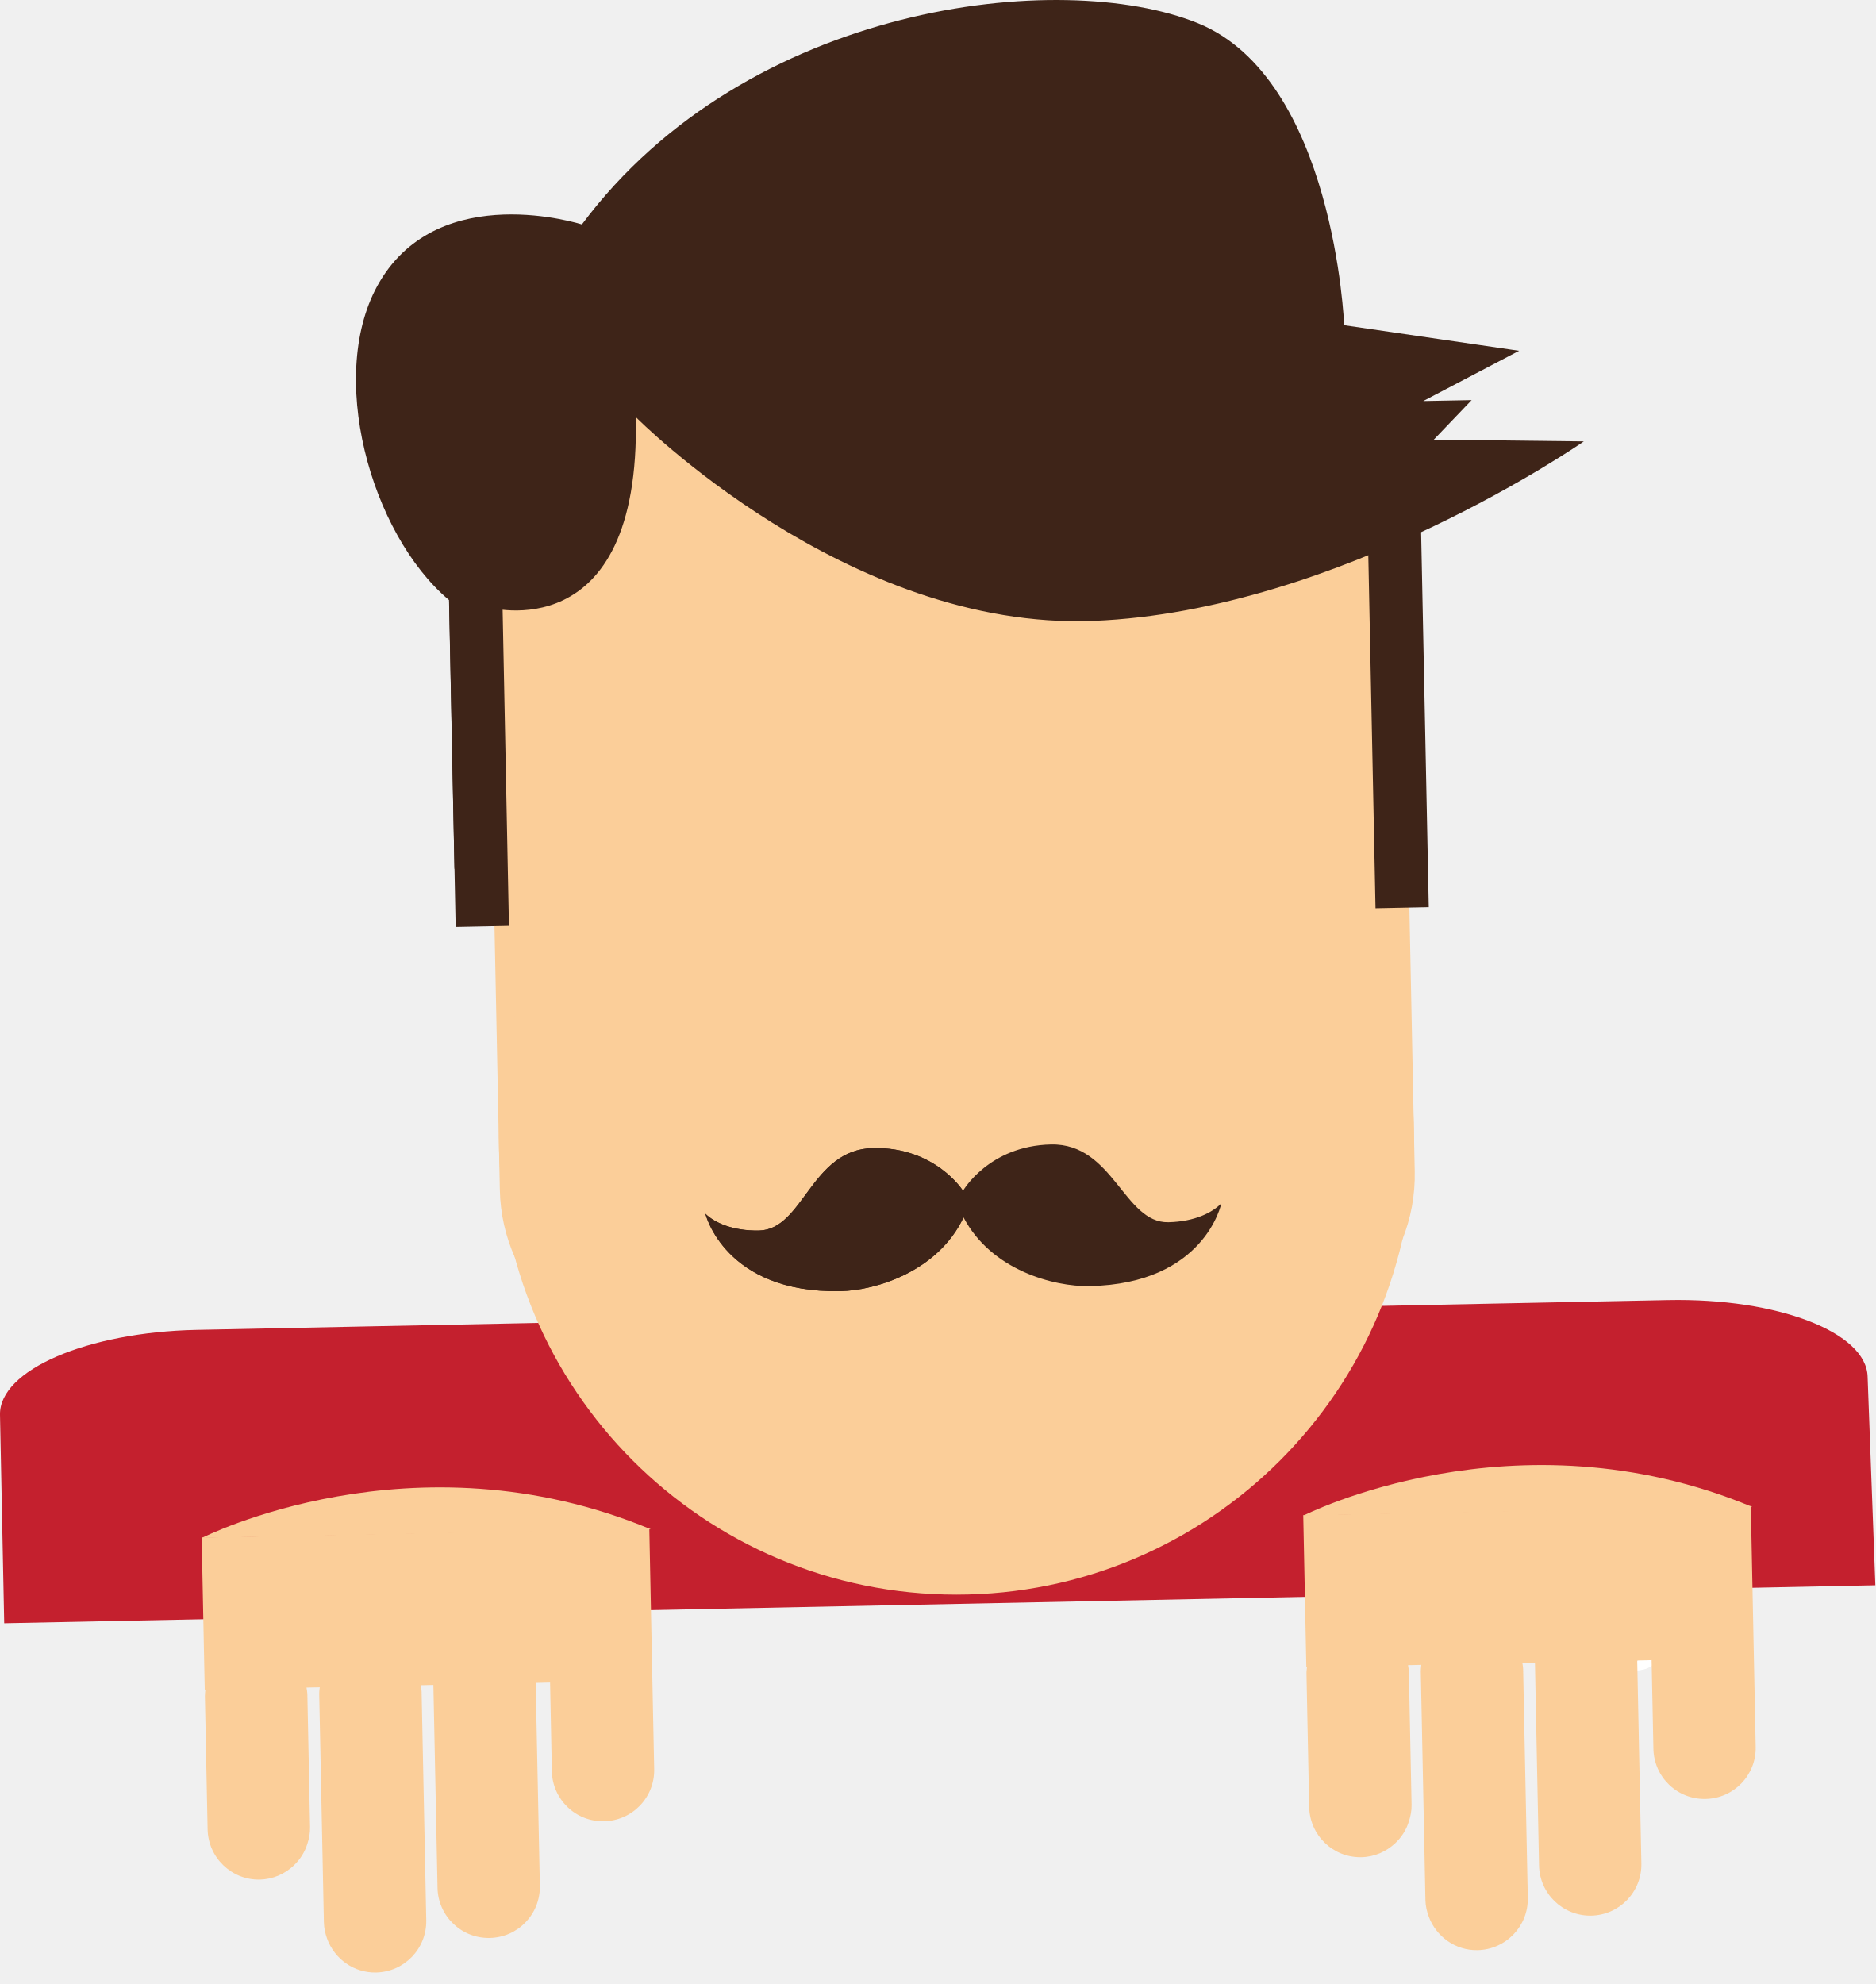
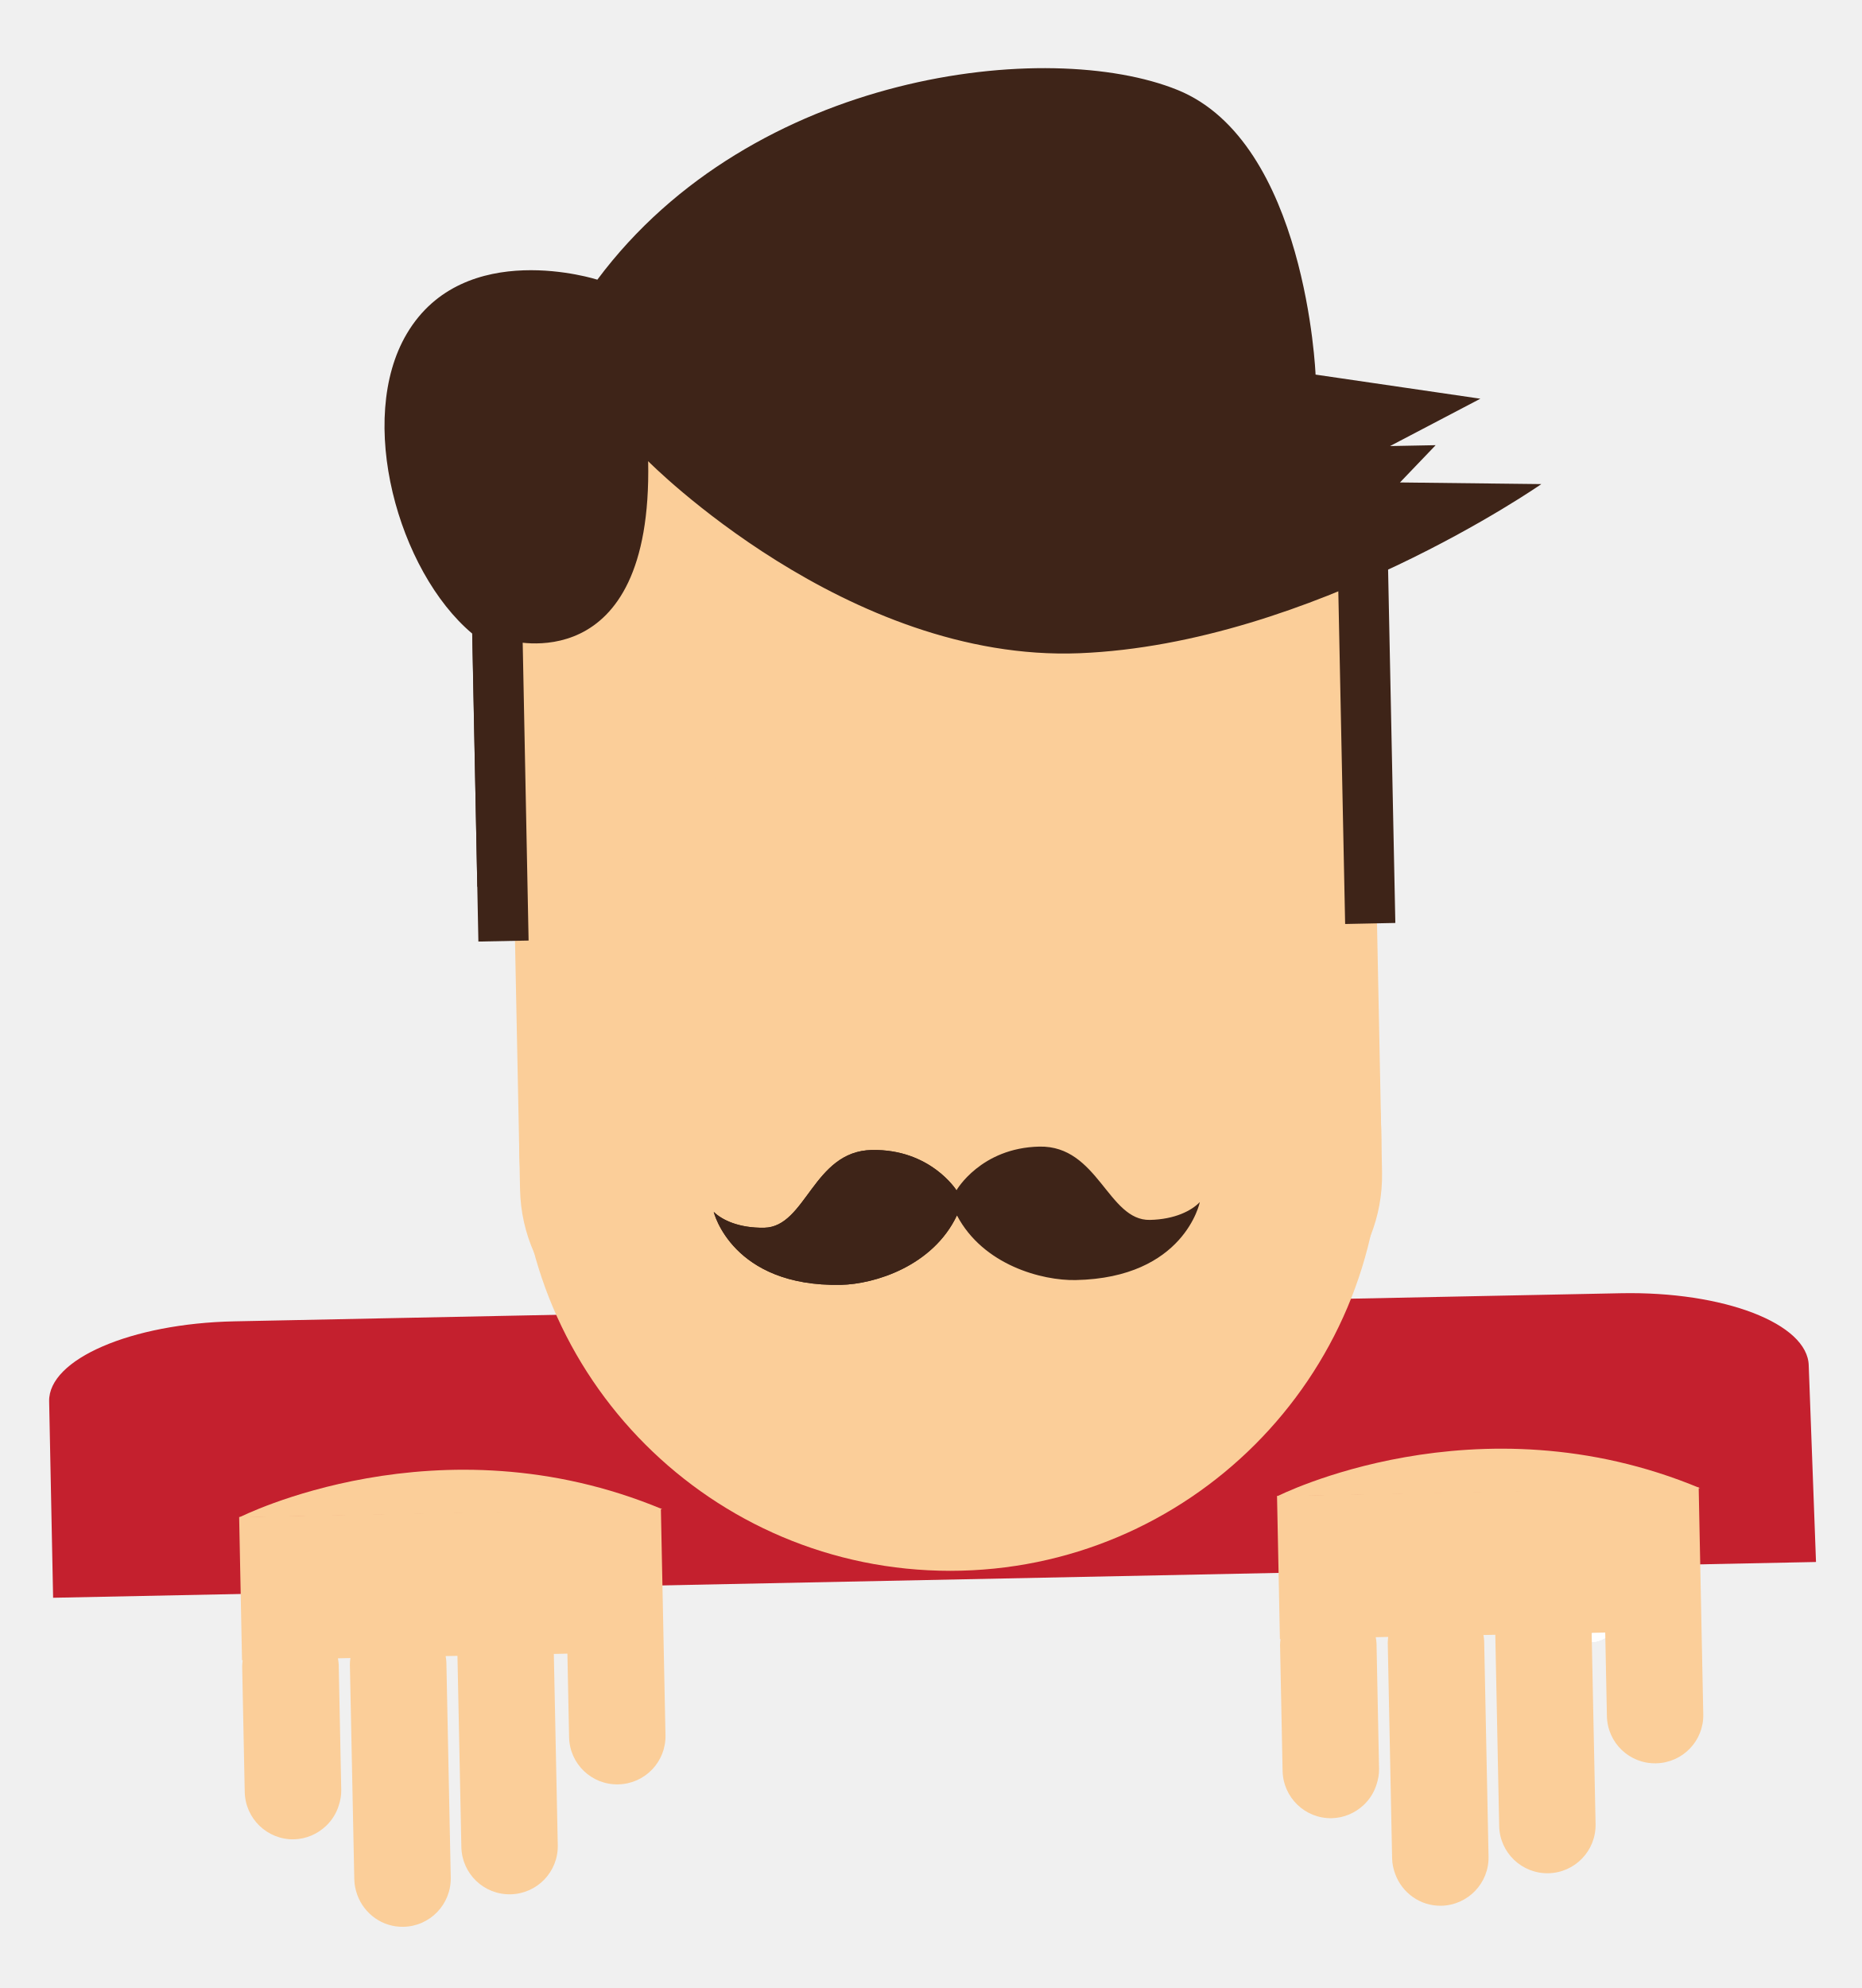
- <svg xmlns="http://www.w3.org/2000/svg" xmlns:xlink="http://www.w3.org/1999/xlink" version="1.1" id="Layer_1" x="0px" y="0px" width="84.195px" height="89.069px" viewBox="0 0 84.195 89.069" enable-background="new 0 0 84.195 89.069" xml:space="preserve">
+ <svg xmlns="http://www.w3.org/2000/svg" xmlns:xlink="http://www.w3.org/1999/xlink" version="1.1" id="Layer_1" x="0px" y="0px" width="138px" height="147.333px" viewBox="14.133 30.489 138 147.333" enable-background="new 14.133 30.489 138 147.333" xml:space="preserve">
  <g>
-     <path fill="#C4202E" d="M16.5,59.547l-7.679,0.156C3.907,59.805-0.04,61.51,0,63.514l0.189,9.359l84.005-1.705l-0.347-9.354   c-0.039-2.006-4.052-3.549-8.966-3.449l-7.527,0.152" />
+     <path fill="#C4202E" d="M43.442,128.172l-11.944,0.243c-7.645,0.157-13.786,2.81-13.722,5.927l0.294,14.559l130.675-2.651   l-0.539-14.552c-0.062-3.12-6.305-5.521-13.948-5.366l-11.708,0.237" />
    <g>
      <g>
        <g>
          <g id="Layer_2_16_">
-             <path fill="#FFFFFF" d="M19.12,75.542c0.386-0.007,1.053-0.212,1.333-0.799c0.301,0.574,0.978,0.753,1.363,0.744       c1.254-0.025,1.426-0.896,1.426-0.896c-0.092,0.099-0.282,0.198-0.572,0.204c-0.48,0.01-0.594-0.855-1.271-0.844       c-0.674,0.018-0.952,0.504-0.952,0.504s-0.3-0.477-0.972-0.463c-0.677,0.012-0.756,0.885-1.24,0.893       c-0.284,0.006-0.48-0.088-0.58-0.182C17.654,74.704,17.866,75.567,19.12,75.542z" />
+             <path fill="#FFFFFF" d="M47.518,153.053c0.6-0.01,1.637-0.329,2.073-1.243c0.468,0.893,1.522,1.172,2.121,1.156       c1.951-0.038,2.217-1.393,2.217-1.393c-0.143,0.152-0.439,0.308-0.89,0.317c-0.746,0.016-0.924-1.331-1.977-1.312       c-1.048,0.027-1.48,0.784-1.48,0.784s-0.467-0.743-1.512-0.722c-1.054,0.02-1.175,1.377-1.928,1.391       c-0.442,0.008-0.747-0.138-0.902-0.283C45.238,151.749,45.567,153.091,47.518,153.053z" />
          </g>
        </g>
      </g>
-       <circle fill="#FFFFFF" cx="18.472" cy="71.735" r="1.748" />
-       <path fill="#FFFFFF" d="M24.094,71.637c0.02,0.966-0.747,1.764-1.713,1.783c-0.967,0.02-1.765-0.748-1.784-1.711    c-0.021-0.971,0.748-1.768,1.714-1.787C23.276,69.905,24.074,70.668,24.094,71.637z" />
+       <circle fill="#FFFFFF" cx="46.51" cy="147.13" r="2.719" />
+       <path fill="#FFFFFF" d="M55.256,146.978c0.031,1.503-1.162,2.743-2.666,2.774c-1.504,0.03-2.745-1.165-2.773-2.662    c-0.034-1.511,1.164-2.752,2.666-2.78C53.983,144.283,55.224,145.471,55.256,146.978z" />
      <g id="Layer_2_7_">
-         <path fill="#FFFFFF" d="M20.446,74.456c0,0-0.3-0.477-0.972-0.463c-0.677,0.012-0.756,0.885-1.24,0.893     c-0.284,0.006-0.48-0.088-0.58-0.182c0,0,0.212,0.863,1.466,0.838c0.386-0.007,1.053-0.212,1.333-0.799" />
+         <path fill="#FFFFFF" d="M49.58,151.364c0,0-0.466-0.743-1.512-0.719c-1.054,0.018-1.176,1.375-1.928,1.387     c-0.442,0.01-0.748-0.136-0.903-0.282c0,0,0.33,1.342,2.28,1.304c0.601-0.01,1.638-0.329,2.074-1.243" />
      </g>
    </g>
-     <polygon points="42.802,63.098 33.286,57.62 30.477,63.348 38.793,67.94  " />
-     <polygon points="42.802,63.098 51.935,57.241 54.973,62.851 46.85,67.777  " />
+     <polygon points="84.358,133.695 69.554,125.174 65.185,134.084 78.119,141.227  " />
+     <polygon points="84.358,133.695 98.564,124.583 103.29,133.311 90.654,140.973  " />
    <g>
      <g>
        <g>
          <g id="Layer_2_15_">
-             <path fill="#FFFFFF" d="M74.604,74.424c0.268-0.275,0.594-0.896,0.38-1.504c0.613,0.189,1.221-0.164,1.488-0.441       c0.867-0.906,0.372-1.645,0.372-1.645c0.007,0.137-0.058,0.344-0.256,0.553c-0.335,0.348-1.031-0.184-1.495,0.301       c-0.468,0.489-0.319,1.03-0.319,1.03s-0.548-0.124-1.017,0.361c-0.467,0.485,0.094,1.156-0.24,1.506       c-0.201,0.21-0.404,0.28-0.54,0.284C72.977,74.87,73.738,75.331,74.604,74.424z" />
+             <path fill="#FFFFFF" d="M133.826,151.313c0.416-0.428,0.925-1.395,0.592-2.338c0.954,0.292,1.898-0.256,2.315-0.687       c1.347-1.41,0.578-2.559,0.578-2.559c0.012,0.212-0.091,0.534-0.399,0.859c-0.521,0.541-1.604-0.286-2.326,0.468       c-0.729,0.762-0.495,1.603-0.495,1.603s-0.853-0.192-1.583,0.562c-0.727,0.754,0.148,1.797-0.372,2.342       c-0.313,0.327-0.629,0.436-0.841,0.442C131.296,152.008,132.48,152.725,133.826,151.313z" />
          </g>
        </g>
      </g>
-       <path fill="#FFFFFF" d="M72.664,70.927c0.695,0.671,0.718,1.778,0.05,2.475s-1.775,0.718-2.472,0.05    c-0.694-0.67-0.718-1.774-0.052-2.474C70.861,70.284,71.967,70.258,72.664,70.927z" />
-       <path fill="#FFFFFF" d="M75.359,68.147c0.695,0.668,0.718,1.775,0.05,2.472c-0.667,0.694-1.774,0.718-2.473,0.048    c-0.694-0.665-0.718-1.771-0.05-2.469C73.555,67.499,74.664,67.478,75.359,68.147z" />
+       <path fill="#FFFFFF" d="M130.809,145.873c1.081,1.043,1.116,2.767,0.077,3.85c-1.039,1.084-2.761,1.118-3.845,0.08    c-1.08-1.044-1.117-2.761-0.081-3.851C128.004,144.872,129.724,144.833,130.809,145.873z" />
+       <path fill="#FFFFFF" d="M135.002,141.549c1.081,1.038,1.115,2.761,0.077,3.847c-1.038,1.077-2.759,1.116-3.847,0.073    c-1.08-1.034-1.117-2.755-0.077-3.842C132.196,140.541,133.92,140.508,135.002,141.549z" />
      <g id="Layer_2_5_">
-         <path fill="#FFFFFF" d="M74.773,72.721c0,0-0.547-0.127-1.016,0.358c-0.467,0.485,0.094,1.156-0.24,1.506     c-0.201,0.21-0.404,0.28-0.54,0.284c0,0,0.761,0.461,1.627-0.445c0.268-0.275,0.594-0.896,0.376-1.504" />
+         <path fill="#FFFFFF" d="M134.09,148.664c0,0-0.851-0.197-1.582,0.558c-0.726,0.754,0.148,1.797-0.371,2.342     c-0.314,0.327-0.629,0.436-0.842,0.442c0,0,1.185,0.718,2.531-0.693c0.416-0.428,0.925-1.395,0.586-2.338" />
      </g>
    </g>
-     <g>
-       <defs>
-         <rect id="SVGID_1_" x="52.031" y="68.092" transform="matrix(0.9998 -0.0204 0.0204 0.9998 -1.5778 1.3106)" width="23.01" height="20.012" />
-       </defs>
-       <clipPath id="SVGID_2_">
-         <use xlink:href="#SVGID_1_" overflow="visible" />
-       </clipPath>
-     </g>
-     <path fill="#FBCE99" d="M63.515,52.585c0.089,4.321-3.347,7.895-7.665,7.982l-25.428,0.517c-4.319,0.086-7.896-3.346-7.982-7.666   l-0.587-28.906c-0.088-4.32,3.346-7.893,7.666-7.981l25.427-0.513c4.32-0.088,7.895,3.341,7.982,7.661L63.515,52.585z" />
-     <path fill="#3E2418" d="M28.545,18.724c0,0,9.471,9.592,20.552,9.149c11.079-0.444,22.009-8.057,22.009-8.057l-6.736-0.078   l1.7-1.776l-2.173,0.042l4.304-2.256L60.347,14.6c0,0-0.441-11.076-6.577-13.562c-6.139-2.485-20.239-0.895-27.646,9.039   c0,0-6.347-2.044-9.079,2.574c-2.421,4.086-0.423,11.315,3.114,14.287l0.245,12.064l1.741-0.036l-0.237-11.708   C21.909,27.258,28.759,29.235,28.545,18.724z" />
-     <rect x="20.3" y="25.964" transform="matrix(0.9998 -0.02 0.02 0.9998 -0.6711 0.4366)" fill="#3E2418" width="2.393" height="15.624" />
-     <rect x="61.575" y="23.251" transform="matrix(0.9998 -0.0204 0.0204 0.9998 -0.6401 1.288)" fill="#3E2418" width="2.392" height="17.5" />
+     <path fill="#FBCE99" d="M116.577,117.341c0.139,6.721-5.207,12.28-11.923,12.417l-39.557,0.804   c-6.717,0.135-12.281-5.206-12.416-11.925L51.77,73.673c-0.137-6.721,5.205-12.278,11.925-12.416l39.553-0.798   c6.721-0.137,12.28,5.198,12.417,11.917L116.577,117.341z" />
+     <path fill="#3E2418" d="M62.178,64.668c0,0,14.734,14.92,31.971,14.232c17.232-0.691,34.237-12.534,34.237-12.534l-10.479-0.122   l2.645-2.762l-3.381,0.065l6.695-3.509l-12.216-1.787c0,0-0.688-17.229-10.232-21.096c-9.551-3.867-31.482-1.393-43.006,14.061   c0,0-9.873-3.181-14.123,4.003c-3.766,6.354-0.657,17.602,4.845,22.224l0.381,18.768l2.708-0.056l-0.369-18.212   C51.856,77.944,62.511,81.019,62.178,64.668z" />
+     <rect x="49.353" y="75.93" transform="matrix(0.9998 -0.0198 0.0198 0.9998 -1.7344 1.0316)" fill="#3E2418" width="3.723" height="24.304" />
+     <rect x="113.558" y="71.713" transform="matrix(0.9998 -0.0205 0.0205 0.9998 -1.7218 2.3797)" fill="#3E2418" width="3.722" height="27.222" />
    <g>
      <g>
-         <defs>
-           <rect id="SVGID_3_" x="7.499" y="68.828" transform="matrix(-0.9998 0.0203 -0.0203 -0.9998 39.6022 157.2633)" width="23.01" height="20.01" />
-         </defs>
-         <clipPath id="SVGID_4_">
-           <use xlink:href="#SVGID_3_" overflow="visible" />
-         </clipPath>
-         <g clip-path="url(#SVGID_4_)">
-           <path fill="#FBCE99" d="M27.117,81.763c1.272-0.024,2.281-1.075,2.253-2.341L28.912,56.84l-16.345,0.234l0.026-0.002      l-3.312,0.068l0.021-0.007l-1.484,0.454l-0.929,0.818l-1.13,1.178l-0.702,0.731l-3.124,3.252C1.057,64.481,1.086,65.94,2,66.817      c0.458,0.441,1.052,0.652,1.639,0.641c0.59-0.012,1.173-0.247,1.613-0.707l3.68-3.83l0.26,12.931l0.03-0.003      c-0.009,0.097-0.024,0.195-0.023,0.291l0.122,5.986c0.026,1.271,1.075,2.281,2.342,2.256c0.592-0.014,1.117-0.252,1.518-0.625      c0.288-0.27,0.505-0.607,0.622-0.995c0.075-0.229,0.122-0.474,0.117-0.729l-0.121-5.985c-0.003-0.097-0.025-0.195-0.038-0.288      l0.594-0.013c-0.011,0.095-0.026,0.194-0.024,0.29l0.21,10.262c0.005,0.265,0.062,0.51,0.147,0.744      c0.332,0.896,1.192,1.529,2.195,1.509c1.271-0.025,2.278-1.075,2.254-2.347l-0.209-10.262c-0.002-0.096-0.021-0.195-0.035-0.289      l0.564-0.012l0.186,9.111c0.025,1.268,1.074,2.275,2.343,2.249c1.271-0.025,2.276-1.074,2.251-2.343l-0.187-9.108l0.646-0.016      l0.08,3.979C24.801,80.787,25.851,81.792,27.117,81.763L27.117,81.763z M33.597,79.611" />
+         <g>
+           <g>
+             <defs>
+               <rect id="SVGID_1_" x="29.436" y="142.606" transform="matrix(-0.9998 0.0203 -0.0203 -0.9998 97.8663 315.347)" width="35.794" height="31.128" />
+             </defs>
+             <clipPath id="SVGID_2_">
+               <use xlink:href="#SVGID_1_" overflow="visible" />
+             </clipPath>
+             <g clip-path="url(#SVGID_2_)">
+               <path fill="#FBCE99" d="M59.958,162.73c1.979-0.038,3.548-1.673,3.504-3.642l-0.713-35.128l-25.425,0.363l0.04-0.003        l-5.152,0.106l0.034-0.011l-2.31,0.707l-1.444,1.271l-1.759,1.833l-1.09,1.137l-4.86,5.059        c-1.363,1.424-1.318,3.693,0.103,5.057c0.713,0.687,1.638,1.015,2.55,0.998c0.917-0.021,1.824-0.384,2.508-1.1l5.726-5.957        l0.403,20.113l0.048-0.004c-0.015,0.15-0.038,0.304-0.037,0.453l0.19,9.312c0.041,1.977,1.672,3.547,3.643,3.509        c0.921-0.022,1.738-0.392,2.363-0.973c0.448-0.421,0.785-0.944,0.968-1.548c0.115-0.357,0.188-0.736,0.18-1.134l-0.188-9.312        c-0.005-0.148-0.038-0.303-0.058-0.447l0.924-0.02c-0.017,0.148-0.041,0.301-0.038,0.452l0.327,15.963        c0.008,0.41,0.098,0.792,0.229,1.156c0.517,1.394,1.854,2.378,3.414,2.347c1.978-0.039,3.543-1.672,3.507-3.65l-0.324-15.964        c-0.004-0.148-0.034-0.302-0.055-0.45l0.876-0.017l0.29,14.173c0.039,1.972,1.67,3.539,3.645,3.499        c1.977-0.04,3.542-1.671,3.501-3.646l-0.292-14.167l1.006-0.023l0.125,6.188C56.355,161.212,57.99,162.776,59.958,162.73        L59.958,162.73z" />
+             </g>
+           </g>
        </g>
      </g>
-       <path fill="#FBCE99" d="M9.06,69.044c0,0,9.497-4.839,20.158-0.39" />
+       <path fill="#FBCE99" d="M31.869,142.945c0,0,14.774-7.526,31.357-0.607" />
    </g>
    <g>
      <g>
-         <defs>
-           <rect id="SVGID_5_" x="56.953" y="67.823" transform="matrix(-0.9998 0.0202 -0.0202 -0.9998 138.4725 154.2583)" width="23.009" height="20.012" />
-         </defs>
-         <clipPath id="SVGID_6_">
-           <use xlink:href="#SVGID_5_" overflow="visible" />
-         </clipPath>
-         <g clip-path="url(#SVGID_6_)">
-           <path fill="#FBCE99" d="M76.572,80.761c1.273-0.026,2.28-1.075,2.25-2.341l-0.457-22.584l-16.343,0.234h0.025l-3.312,0.068      l0.021-0.008l-1.485,0.454l-0.928,0.817l-1.128,1.18l-0.703,0.73l-3.124,3.252c-0.875,0.914-0.846,2.373,0.066,3.25      c0.46,0.439,1.052,0.652,1.64,0.641c0.591-0.011,1.173-0.249,1.612-0.707l3.68-3.832l0.262,12.93h0.029      c-0.009,0.094-0.025,0.195-0.022,0.29l0.121,5.987c0.026,1.271,1.074,2.281,2.342,2.254c0.592-0.011,1.116-0.252,1.517-0.624      c0.29-0.269,0.504-0.608,0.622-0.994c0.073-0.23,0.121-0.474,0.116-0.729l-0.121-5.985c-0.004-0.097-0.021-0.196-0.038-0.29      l0.595-0.012c-0.009,0.094-0.023,0.195-0.022,0.291l0.208,10.262c0.006,0.265,0.062,0.51,0.148,0.744      c0.33,0.896,1.19,1.529,2.194,1.51c1.271-0.027,2.28-1.078,2.254-2.346L68.382,74.94c-0.001-0.098-0.021-0.195-0.036-0.289      l0.566-0.012l0.184,9.111c0.026,1.268,1.075,2.273,2.343,2.25c1.271-0.027,2.277-1.074,2.251-2.344l-0.187-9.109l0.646-0.016      l0.081,3.979C74.255,79.785,75.305,80.788,76.572,80.761L76.572,80.761z M83.05,78.606" />
+         <g>
+           <g>
+             <defs>
+               <rect id="SVGID_3_" x="106.37" y="141.044" transform="matrix(-0.9998 0.0202 -0.0202 -0.9998 251.6666 310.6763)" width="35.791" height="31.129" />
+             </defs>
+             <clipPath id="SVGID_4_">
+               <use xlink:href="#SVGID_3_" overflow="visible" />
+             </clipPath>
+             <g clip-path="url(#SVGID_4_)">
+               <path fill="#FBCE99" d="M136.889,161.17c1.98-0.04,3.547-1.672,3.499-3.641l-0.71-35.131l-25.422,0.363h0.038l-5.151,0.106        l0.032-0.013l-2.31,0.706l-1.443,1.271l-1.757,1.837l-1.092,1.135l-4.859,5.058c-1.361,1.423-1.317,3.692,0.102,5.057        c0.715,0.684,1.636,1.015,2.553,0.997c0.919-0.019,1.823-0.387,2.506-1.101l5.726-5.96l0.406,20.112h0.046        c-0.016,0.146-0.039,0.304-0.035,0.452l0.188,9.313c0.041,1.976,1.67,3.547,3.643,3.506c0.92-0.019,1.736-0.393,2.361-0.971        c0.449-0.42,0.783-0.947,0.965-1.547c0.114-0.358,0.188-0.737,0.181-1.135l-0.188-9.309c-0.005-0.152-0.031-0.307-0.059-0.451        l0.926-0.021c-0.014,0.147-0.036,0.304-0.034,0.453l0.323,15.964c0.009,0.412,0.097,0.793,0.23,1.157        c0.514,1.394,1.851,2.378,3.413,2.349c1.978-0.042,3.547-1.677,3.505-3.648l-0.324-15.966        c-0.002-0.151-0.032-0.303-0.055-0.45l0.88-0.018l0.287,14.173c0.04,1.973,1.671,3.535,3.644,3.501        c1.978-0.043,3.541-1.672,3.502-3.648l-0.292-14.168l1.007-0.025l0.125,6.19C133.283,159.654,134.918,161.213,136.889,161.17        L136.889,161.17z" />
+             </g>
+           </g>
        </g>
      </g>
-       <path fill="#FBCE99" d="M58.513,68.042c0,0,9.498-4.84,20.158-0.389" />
+       <path fill="#FBCE99" d="M108.797,141.386c0,0,14.775-7.529,31.355-0.606" />
    </g>
-     <circle fill="#FBCE99" cx="42.938" cy="51.047" r="20.542" />
+     <circle fill="#FBCE99" cx="84.568" cy="114.949" r="31.955" />
    <g>
      <g>
        <g>
          <g id="Layer_2_14_">
-             <path fill="#3E2418" d="M37.731,57.965c1.599-0.033,4.378-0.888,5.528-3.309c1.248,2.373,4.06,3.113,5.658,3.082       c5.19-0.104,5.916-3.717,5.916-3.717c-0.389,0.406-1.183,0.824-2.381,0.85c-1.994,0.039-2.467-3.547-5.264-3.492       c-2.795,0.059-3.953,2.081-3.953,2.081s-1.24-1.974-4.036-1.919c-2.798,0.057-3.123,3.66-5.119,3.703       c-1.2,0.022-2.008-0.361-2.412-0.754C31.668,54.491,32.539,58.071,37.731,57.965z" />
+             <path fill="#3E2418" d="M76.469,125.71c2.487-0.052,6.811-1.38,8.598-5.147c1.942,3.691,6.317,4.843,8.802,4.793       c8.073-0.16,9.203-5.782,9.203-5.782c-0.605,0.634-1.841,1.284-3.704,1.324c-3.102,0.061-3.837-5.52-8.188-5.433       c-4.347,0.091-6.149,3.237-6.149,3.237s-1.929-3.071-6.279-2.985c-4.352,0.088-4.857,5.693-7.962,5.761       c-1.867,0.032-3.123-0.562-3.751-1.175C67.037,120.305,68.392,125.875,76.469,125.71z" />
          </g>
        </g>
      </g>
      <g id="Layer_2_3_">
-         <path fill="#3E2418" d="M43.235,53.46c0,0-1.239-1.974-4.035-1.919c-2.798,0.057-3.123,3.66-5.12,3.703     c-1.199,0.022-2.007-0.361-2.411-0.754c0,0,0.87,3.58,6.062,3.475c1.599-0.033,4.378-0.888,5.527-3.309" />
+         <path fill="#3E2418" d="M85.03,118.702c0,0-1.928-3.071-6.277-2.985c-4.351,0.088-4.857,5.694-7.964,5.762     c-1.866,0.033-3.122-0.562-3.75-1.174c0,0,1.354,5.568,9.431,5.405c2.487-0.052,6.811-1.38,8.596-5.147" />
      </g>
    </g>
  </g>
</svg>
